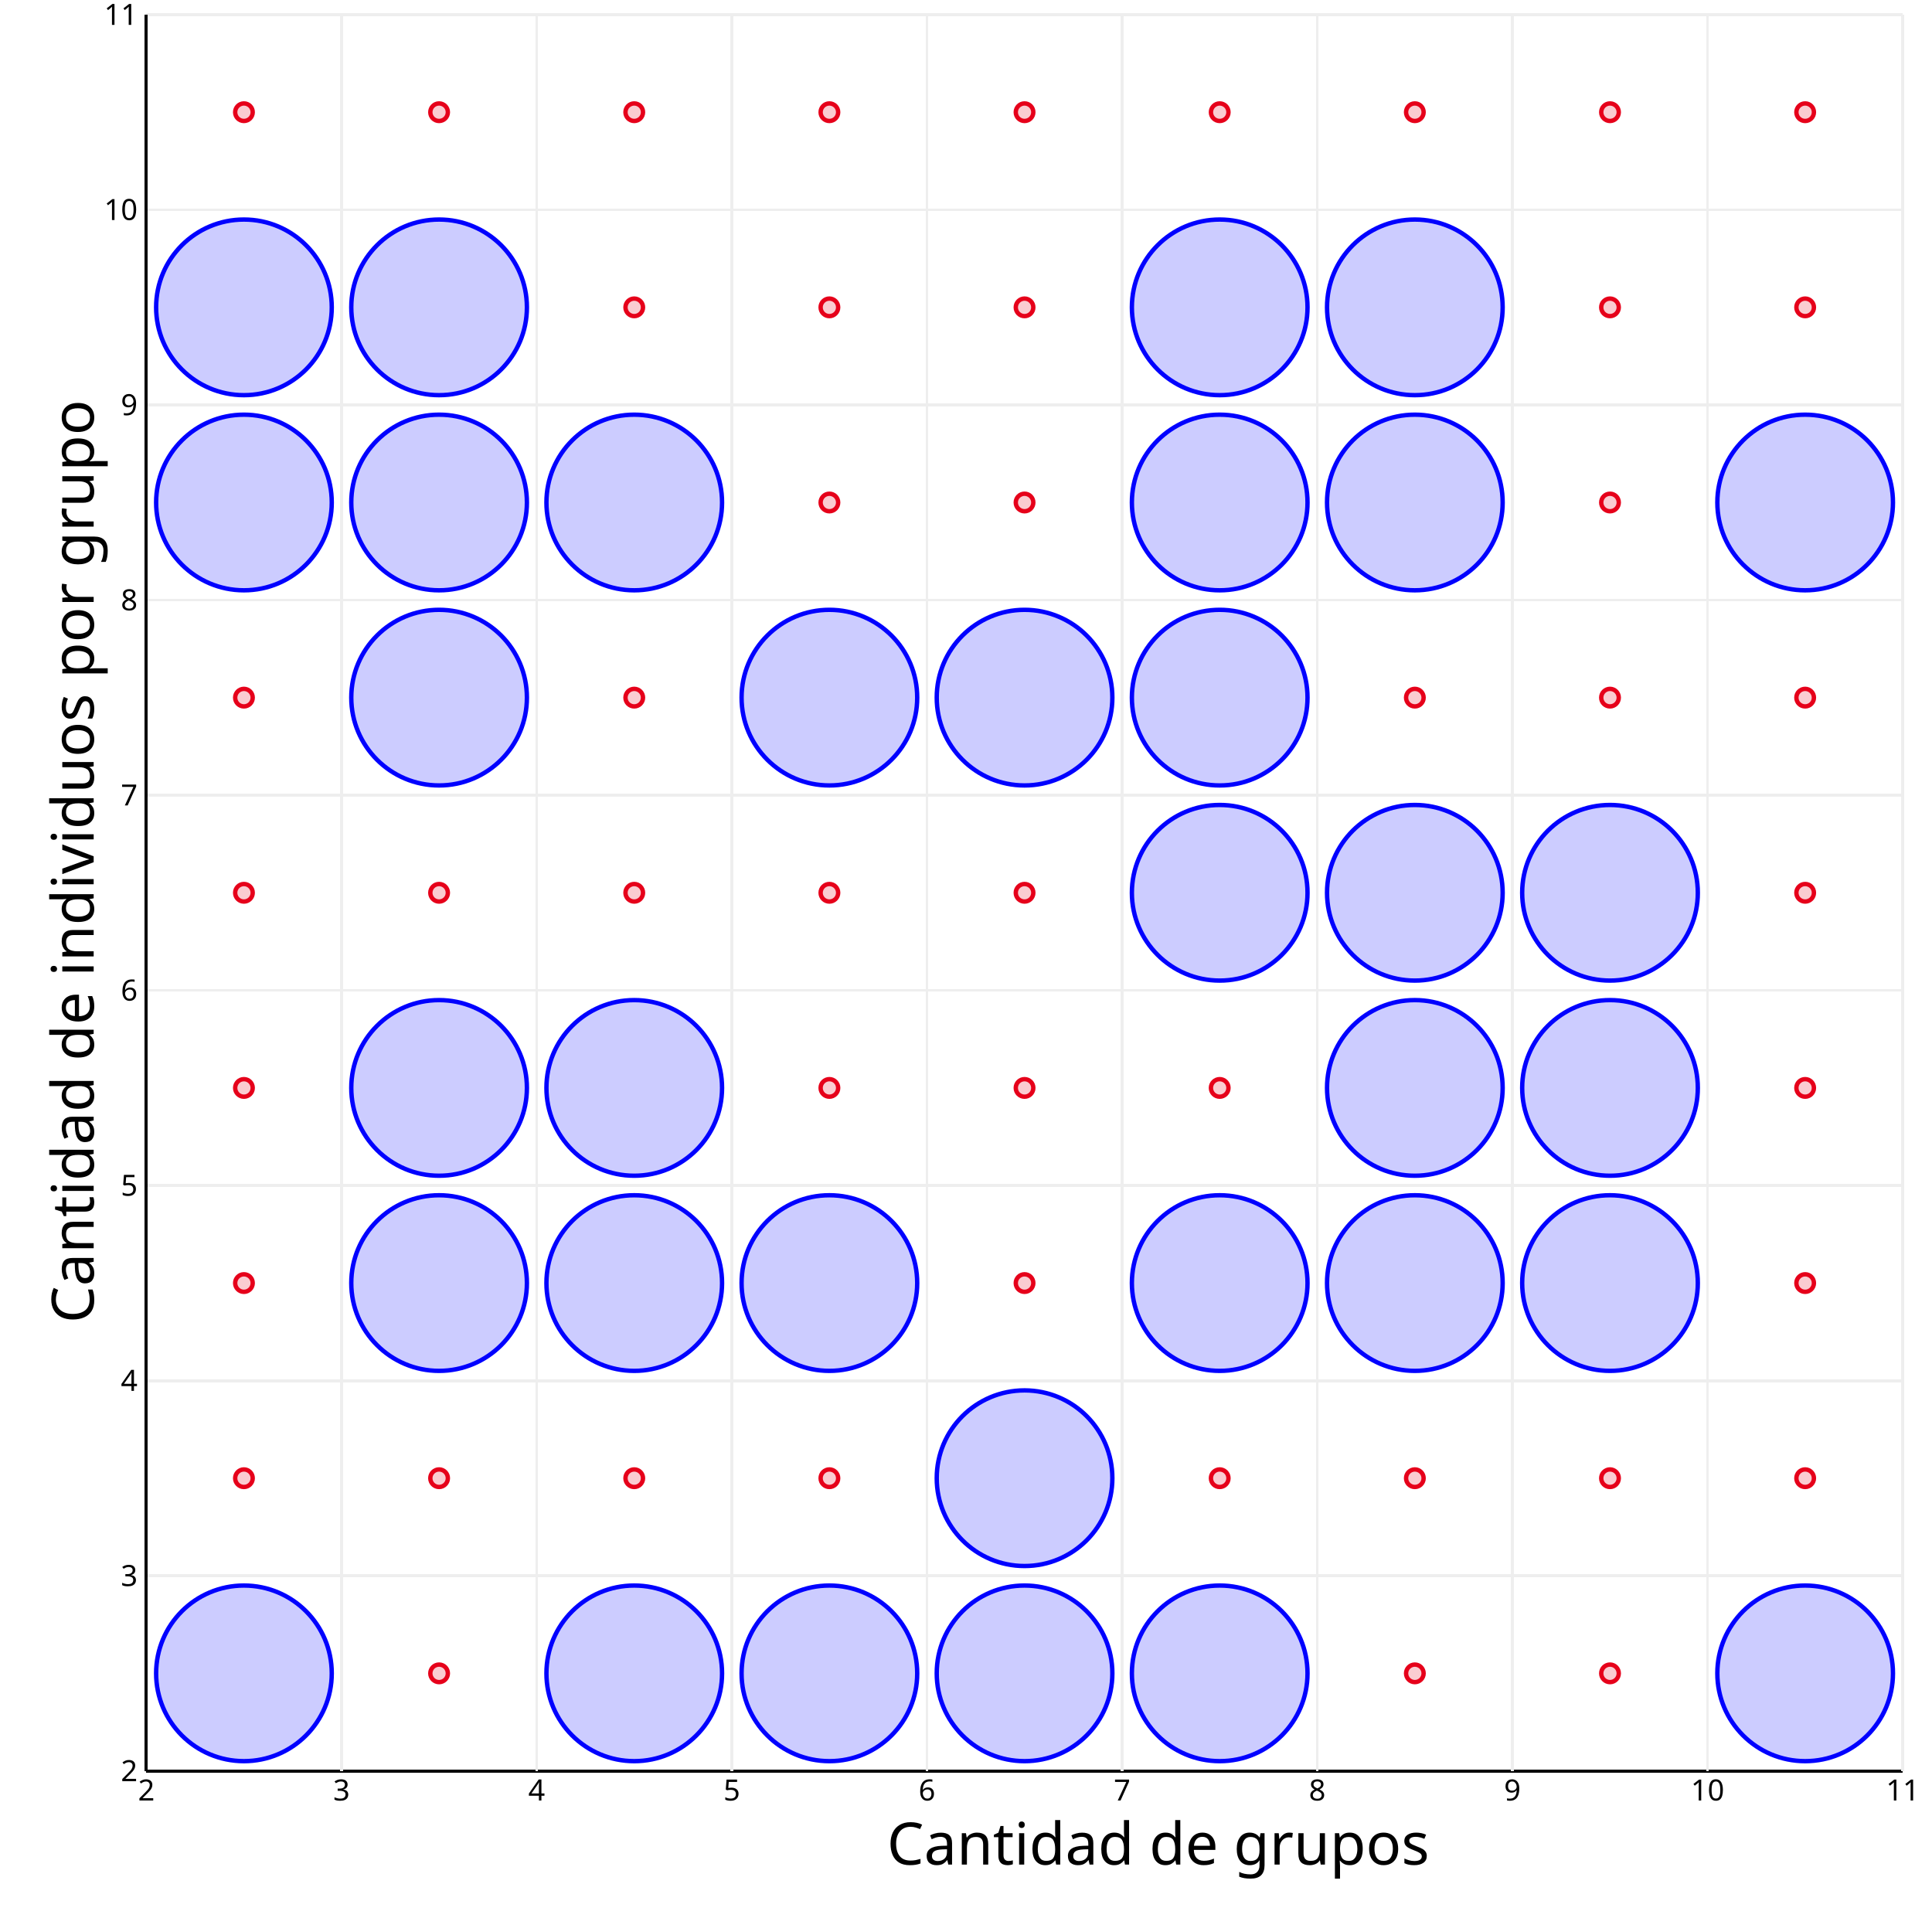
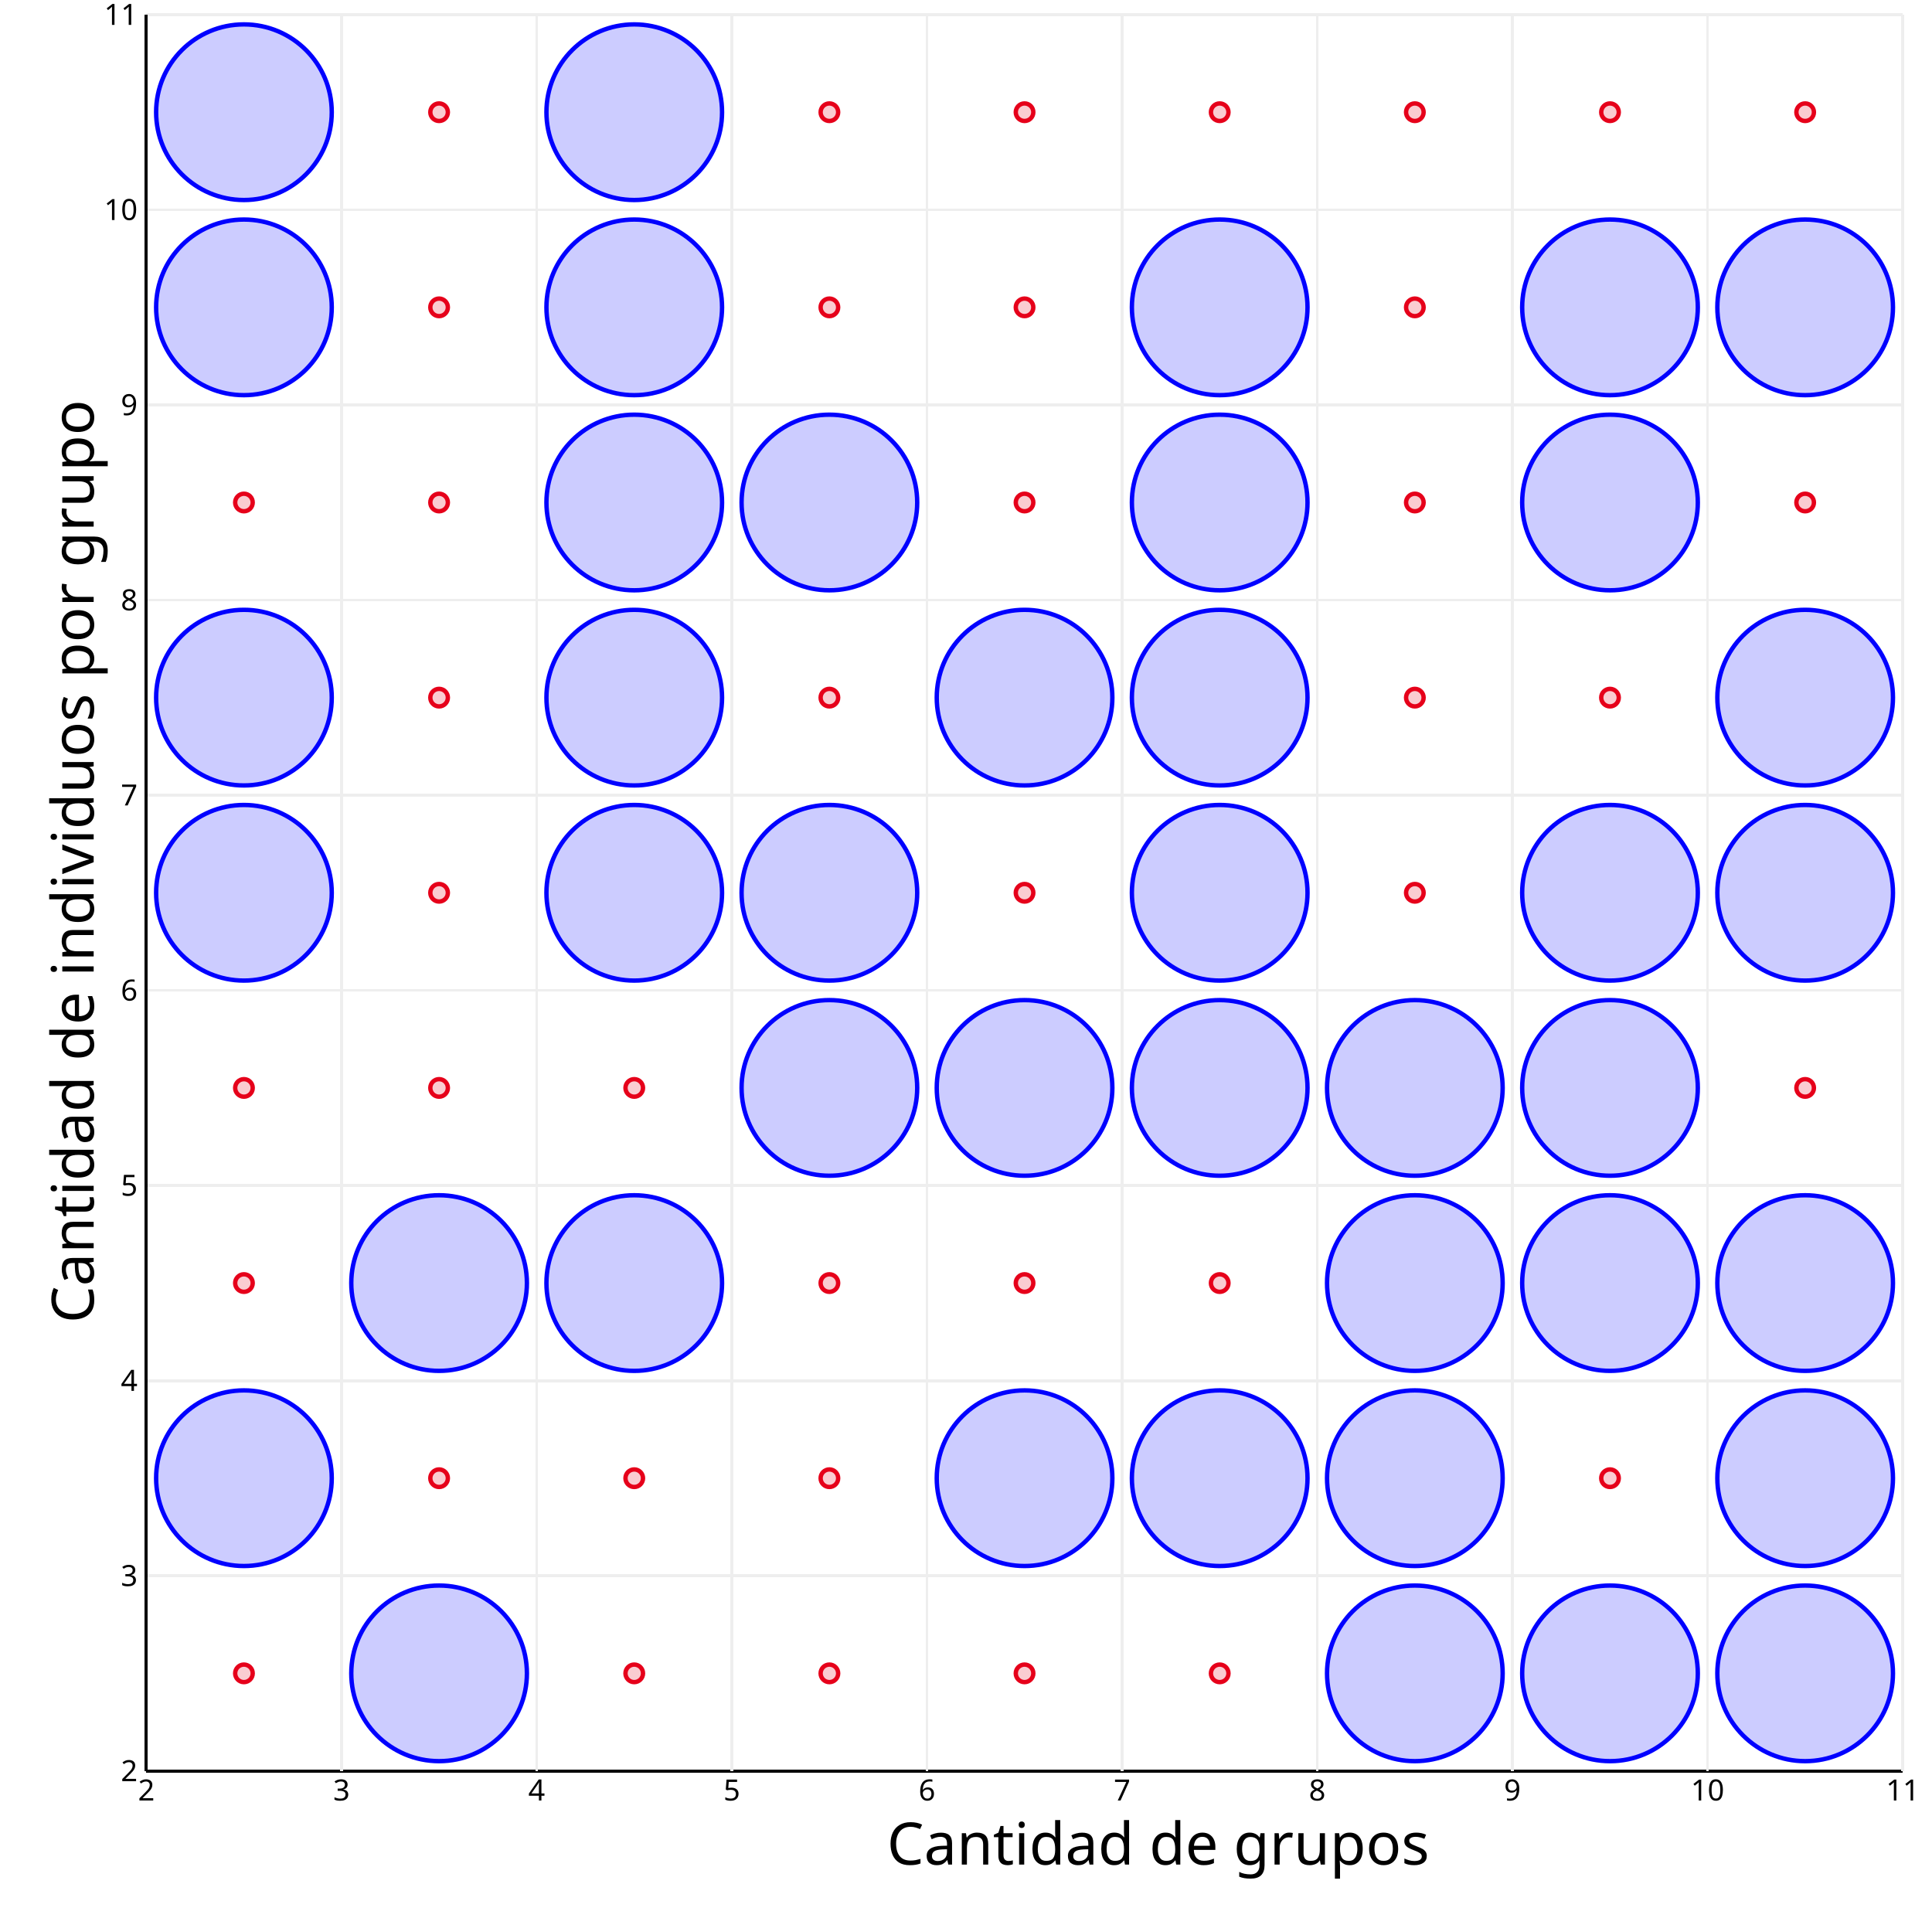
<svg xmlns="http://www.w3.org/2000/svg" xmlns:xlink="http://www.w3.org/1999/xlink" fill="none" font-family="sans-serif" font-size="10px" height="655" stroke="none" stroke-width="1.5" width="660">
  <g transform="translate(50,5)">
    <line shape-rendering="crispEdges" stroke="rgb(0,0,0)" stroke-width="1" x1="0" x2="600" y1="600.0" y2="600.0" />
    <line shape-rendering="crispEdges" stroke="rgb(238,238,238)" stroke-width="1" x1="0" x2="600" y1="533.333" y2="533.333" />
    <line shape-rendering="crispEdges" stroke="rgb(238,238,238)" stroke-width="1" x1="0" x2="600" y1="466.667" y2="466.667" />
    <line shape-rendering="crispEdges" stroke="rgb(238,238,238)" stroke-width="1" x1="0" x2="600" y1="400.0" y2="400.0" />
    <line shape-rendering="crispEdges" stroke="rgb(238,238,238)" stroke-width="1" x1="0" x2="600" y1="333.333" y2="333.333" />
    <line shape-rendering="crispEdges" stroke="rgb(238,238,238)" stroke-width="1" x1="0" x2="600" y1="266.667" y2="266.667" />
    <line shape-rendering="crispEdges" stroke="rgb(238,238,238)" stroke-width="1" x1="0" x2="600" y1="200.0" y2="200.0" />
    <line shape-rendering="crispEdges" stroke="rgb(238,238,238)" stroke-width="1" x1="0" x2="600" y1="133.333" y2="133.333" />
    <line shape-rendering="crispEdges" stroke="rgb(238,238,238)" stroke-width="1" x1="0" x2="600" y1="66.667" y2="66.667" />
    <line shape-rendering="crispEdges" stroke="rgb(238,238,238)" stroke-width="1" x1="0" x2="600" y1="0.0" y2="0.0" />
  </g>
  <g transform="translate(50,5)">
    <text dy=".35em" fill="rgb(0,0,0)" pointer-events="none" text-anchor="end" transform="translate(0,600.0)" x="-3">2</text>
    <text dy=".35em" fill="rgb(0,0,0)" pointer-events="none" text-anchor="end" transform="translate(0,533.3333)" x="-3">3</text>
    <text dy=".35em" fill="rgb(0,0,0)" pointer-events="none" text-anchor="end" transform="translate(0,466.6667)" x="-3">4</text>
    <text dy=".35em" fill="rgb(0,0,0)" pointer-events="none" text-anchor="end" transform="translate(0,400.0)" x="-3">5</text>
    <text dy=".35em" fill="rgb(0,0,0)" pointer-events="none" text-anchor="end" transform="translate(0,333.3333)" x="-3">6</text>
    <text dy=".35em" fill="rgb(0,0,0)" pointer-events="none" text-anchor="end" transform="translate(0,266.6667)" x="-3">7</text>
    <text dy=".35em" fill="rgb(0,0,0)" pointer-events="none" text-anchor="end" transform="translate(0,200.0)" x="-3">8</text>
    <text dy=".35em" fill="rgb(0,0,0)" pointer-events="none" text-anchor="end" transform="translate(0,133.3333)" x="-3">9</text>
    <text dy=".35em" fill="rgb(0,0,0)" pointer-events="none" text-anchor="end" transform="translate(0,66.66667)" x="-3">10</text>
    <text dy=".35em" fill="rgb(0,0,0)" pointer-events="none" text-anchor="end" transform="translate(0,0.0)" x="-3">11</text>
  </g>
  <g transform="translate(50,5)">
    <line shape-rendering="crispEdges" stroke="rgb(0,0,0)" stroke-width="1" x1="0.0" x2="0.0" y1="0" y2="600" />
    <line shape-rendering="crispEdges" stroke="rgb(238,238,238)" stroke-width="1" x1="66.667" x2="66.667" y1="0" y2="600" />
    <line shape-rendering="crispEdges" stroke="rgb(238,238,238)" stroke-width="1" x1="133.333" x2="133.333" y1="0" y2="600" />
    <line shape-rendering="crispEdges" stroke="rgb(238,238,238)" stroke-width="1" x1="200.0" x2="200.0" y1="0" y2="600" />
    <line shape-rendering="crispEdges" stroke="rgb(238,238,238)" stroke-width="1" x1="266.667" x2="266.667" y1="0" y2="600" />
    <line shape-rendering="crispEdges" stroke="rgb(238,238,238)" stroke-width="1" x1="333.333" x2="333.333" y1="0" y2="600" />
    <line shape-rendering="crispEdges" stroke="rgb(238,238,238)" stroke-width="1" x1="400.0" x2="400.0" y1="0" y2="600" />
    <line shape-rendering="crispEdges" stroke="rgb(238,238,238)" stroke-width="1" x1="466.667" x2="466.667" y1="0" y2="600" />
    <line shape-rendering="crispEdges" stroke="rgb(238,238,238)" stroke-width="1" x1="533.333" x2="533.333" y1="0" y2="600" />
    <line shape-rendering="crispEdges" stroke="rgb(238,238,238)" stroke-width="1" x1="600.0" x2="600.0" y1="0" y2="600" />
  </g>
  <g transform="translate(50,5)">
    <text dy=".71em" fill="rgb(0,0,0)" pointer-events="none" text-anchor="middle" transform="translate(0.0,600)" y="3">2</text>
    <text dy=".71em" fill="rgb(0,0,0)" pointer-events="none" text-anchor="middle" transform="translate(66.66667,600)" y="3">3</text>
    <text dy=".71em" fill="rgb(0,0,0)" pointer-events="none" text-anchor="middle" transform="translate(133.3333,600)" y="3">4</text>
    <text dy=".71em" fill="rgb(0,0,0)" pointer-events="none" text-anchor="middle" transform="translate(200.0,600)" y="3">5</text>
    <text dy=".71em" fill="rgb(0,0,0)" pointer-events="none" text-anchor="middle" transform="translate(266.6667,600)" y="3">6</text>
    <text dy=".71em" fill="rgb(0,0,0)" pointer-events="none" text-anchor="middle" transform="translate(333.3333,600)" y="3">7</text>
    <text dy=".71em" fill="rgb(0,0,0)" pointer-events="none" text-anchor="middle" transform="translate(400.0,600)" y="3">8</text>
    <text dy=".71em" fill="rgb(0,0,0)" pointer-events="none" text-anchor="middle" transform="translate(466.6667,600)" y="3">9</text>
    <text dy=".71em" fill="rgb(0,0,0)" pointer-events="none" text-anchor="middle" transform="translate(533.3333,600)" y="3">10</text>
    <text dy=".71em" fill="rgb(0,0,0)" pointer-events="none" text-anchor="middle" transform="translate(600.0,600)" y="3">11</text>
  </g>
  <g transform="translate(50,5)">
    <text fill="rgb(0,0,0)" pointer-events="none" style="font:20px sans-serif" transform="translate(-15,450) rotate(-90.0)" x="3" y="-3">Cantidad de individuos por grupo</text>
  </g>
  <g transform="translate(50,5)">
    <text fill="rgb(0,0,0)" pointer-events="none" style="font:20px sans-serif" transform="translate(250,635)" x="3" y="-3">Cantidad de grupos</text>
  </g>
  <g transform="translate(50,5)">
    <g>
-       <a xlink:title="(2,2) 1.0">
-         <circle cx="33.333" cy="566.667" fill="rgb(0,0,255)" fill-opacity="0.2" r="30.0" stroke="rgb(0,0,255)" />
-       </a>
-     </g>
-     <g>
-       <a xlink:title="(2,3) 0.1">
-         <circle cx="33.333" cy="500.0" fill="rgb(230,0,26)" fill-opacity="0.2" r="3.0" stroke="rgb(230,0,26)" />
+       <a xlink:title="(2,2) 0.1">
+         <circle cx="33.333" cy="566.667" fill="rgb(230,0,26)" fill-opacity="0.2" r="3.0" stroke="rgb(230,0,26)" />
+       </a>
+     </g>
+     <g>
+       <a xlink:title="(2,3) 1.0">
+         <circle cx="33.333" cy="500.0" fill="rgb(0,0,255)" fill-opacity="0.2" r="30.0" stroke="rgb(0,0,255)" />
      </a>
    </g>
    <g>
      <a xlink:title="(2,4) 0.1">
        <circle cx="33.333" cy="433.333" fill="rgb(230,0,26)" fill-opacity="0.2" r="3.0" stroke="rgb(230,0,26)" />
      </a>
    </g>
    <g>
      <a xlink:title="(2,5) 0.1">
        <circle cx="33.333" cy="366.667" fill="rgb(230,0,26)" fill-opacity="0.2" r="3.0" stroke="rgb(230,0,26)" />
      </a>
    </g>
    <g>
-       <a xlink:title="(2,6) 0.1">
-         <circle cx="33.333" cy="300" fill="rgb(230,0,26)" fill-opacity="0.2" r="3.0" stroke="rgb(230,0,26)" />
-       </a>
-     </g>
-     <g>
-       <a xlink:title="(2,7) 0.1">
-         <circle cx="33.333" cy="233.333" fill="rgb(230,0,26)" fill-opacity="0.2" r="3.0" stroke="rgb(230,0,26)" />
-       </a>
-     </g>
-     <g>
-       <a xlink:title="(2,8) 1.0">
-         <circle cx="33.333" cy="166.667" fill="rgb(0,0,255)" fill-opacity="0.2" r="30.0" stroke="rgb(0,0,255)" />
+       <a xlink:title="(2,6) 1.0">
+         <circle cx="33.333" cy="300" fill="rgb(0,0,255)" fill-opacity="0.2" r="30.0" stroke="rgb(0,0,255)" />
+       </a>
+     </g>
+     <g>
+       <a xlink:title="(2,7) 1.0">
+         <circle cx="33.333" cy="233.333" fill="rgb(0,0,255)" fill-opacity="0.2" r="30.0" stroke="rgb(0,0,255)" />
+       </a>
+     </g>
+     <g>
+       <a xlink:title="(2,8) 0.1">
+         <circle cx="33.333" cy="166.667" fill="rgb(230,0,26)" fill-opacity="0.2" r="3.0" stroke="rgb(230,0,26)" />
      </a>
    </g>
    <g>
      <a xlink:title="(2,9) 1.0">
        <circle cx="33.333" cy="100.0" fill="rgb(0,0,255)" fill-opacity="0.2" r="30.0" stroke="rgb(0,0,255)" />
      </a>
    </g>
    <g>
-       <a xlink:title="(2,10) 0.1">
-         <circle cx="33.333" cy="33.333" fill="rgb(230,0,26)" fill-opacity="0.2" r="3.0" stroke="rgb(230,0,26)" />
-       </a>
-     </g>
-     <g>
-       <a xlink:title="(3,2) 0.1">
-         <circle cx="100" cy="566.667" fill="rgb(230,0,26)" fill-opacity="0.2" r="3.0" stroke="rgb(230,0,26)" />
+       <a xlink:title="(2,10) 1.0">
+         <circle cx="33.333" cy="33.333" fill="rgb(0,0,255)" fill-opacity="0.2" r="30.0" stroke="rgb(0,0,255)" />
+       </a>
+     </g>
+     <g>
+       <a xlink:title="(3,2) 1.0">
+         <circle cx="100" cy="566.667" fill="rgb(0,0,255)" fill-opacity="0.2" r="30.0" stroke="rgb(0,0,255)" />
      </a>
    </g>
    <g>
      <a xlink:title="(3,3) 0.1">
        <circle cx="100" cy="500.0" fill="rgb(230,0,26)" fill-opacity="0.2" r="3.0" stroke="rgb(230,0,26)" />
      </a>
    </g>
    <g>
      <a xlink:title="(3,4) 1.0">
        <circle cx="100" cy="433.333" fill="rgb(0,0,255)" fill-opacity="0.2" r="30.0" stroke="rgb(0,0,255)" />
      </a>
    </g>
    <g>
-       <a xlink:title="(3,5) 1.0">
-         <circle cx="100" cy="366.667" fill="rgb(0,0,255)" fill-opacity="0.2" r="30.0" stroke="rgb(0,0,255)" />
+       <a xlink:title="(3,5) 0.1">
+         <circle cx="100" cy="366.667" fill="rgb(230,0,26)" fill-opacity="0.2" r="3.0" stroke="rgb(230,0,26)" />
      </a>
    </g>
    <g>
      <a xlink:title="(3,6) 0.1">
        <circle cx="100" cy="300" fill="rgb(230,0,26)" fill-opacity="0.2" r="3.0" stroke="rgb(230,0,26)" />
      </a>
    </g>
    <g>
-       <a xlink:title="(3,7) 1.0">
-         <circle cx="100" cy="233.333" fill="rgb(0,0,255)" fill-opacity="0.2" r="30.0" stroke="rgb(0,0,255)" />
-       </a>
-     </g>
-     <g>
-       <a xlink:title="(3,8) 1.0">
-         <circle cx="100" cy="166.667" fill="rgb(0,0,255)" fill-opacity="0.2" r="30.0" stroke="rgb(0,0,255)" />
-       </a>
-     </g>
-     <g>
-       <a xlink:title="(3,9) 1.0">
-         <circle cx="100" cy="100.0" fill="rgb(0,0,255)" fill-opacity="0.2" r="30.0" stroke="rgb(0,0,255)" />
+       <a xlink:title="(3,7) 0.1">
+         <circle cx="100" cy="233.333" fill="rgb(230,0,26)" fill-opacity="0.2" r="3.0" stroke="rgb(230,0,26)" />
+       </a>
+     </g>
+     <g>
+       <a xlink:title="(3,8) 0.1">
+         <circle cx="100" cy="166.667" fill="rgb(230,0,26)" fill-opacity="0.2" r="3.0" stroke="rgb(230,0,26)" />
+       </a>
+     </g>
+     <g>
+       <a xlink:title="(3,9) 0.1">
+         <circle cx="100" cy="100.0" fill="rgb(230,0,26)" fill-opacity="0.2" r="3.0" stroke="rgb(230,0,26)" />
      </a>
    </g>
    <g>
      <a xlink:title="(3,10) 0.1">
        <circle cx="100" cy="33.333" fill="rgb(230,0,26)" fill-opacity="0.2" r="3.0" stroke="rgb(230,0,26)" />
      </a>
    </g>
    <g>
-       <a xlink:title="(4,2) 1.0">
-         <circle cx="166.667" cy="566.667" fill="rgb(0,0,255)" fill-opacity="0.2" r="30.0" stroke="rgb(0,0,255)" />
+       <a xlink:title="(4,2) 0.1">
+         <circle cx="166.667" cy="566.667" fill="rgb(230,0,26)" fill-opacity="0.2" r="3.0" stroke="rgb(230,0,26)" />
      </a>
    </g>
    <g>
      <a xlink:title="(4,3) 0.1">
        <circle cx="166.667" cy="500.0" fill="rgb(230,0,26)" fill-opacity="0.2" r="3.0" stroke="rgb(230,0,26)" />
      </a>
    </g>
    <g>
      <a xlink:title="(4,4) 1.0">
        <circle cx="166.667" cy="433.333" fill="rgb(0,0,255)" fill-opacity="0.2" r="30.0" stroke="rgb(0,0,255)" />
      </a>
    </g>
    <g>
-       <a xlink:title="(4,5) 1.0">
-         <circle cx="166.667" cy="366.667" fill="rgb(0,0,255)" fill-opacity="0.2" r="30.0" stroke="rgb(0,0,255)" />
-       </a>
-     </g>
-     <g>
-       <a xlink:title="(4,6) 0.1">
-         <circle cx="166.667" cy="300" fill="rgb(230,0,26)" fill-opacity="0.2" r="3.0" stroke="rgb(230,0,26)" />
-       </a>
-     </g>
-     <g>
-       <a xlink:title="(4,7) 0.1">
-         <circle cx="166.667" cy="233.333" fill="rgb(230,0,26)" fill-opacity="0.2" r="3.0" stroke="rgb(230,0,26)" />
+       <a xlink:title="(4,5) 0.1">
+         <circle cx="166.667" cy="366.667" fill="rgb(230,0,26)" fill-opacity="0.2" r="3.0" stroke="rgb(230,0,26)" />
+       </a>
+     </g>
+     <g>
+       <a xlink:title="(4,6) 1.0">
+         <circle cx="166.667" cy="300" fill="rgb(0,0,255)" fill-opacity="0.2" r="30.0" stroke="rgb(0,0,255)" />
+       </a>
+     </g>
+     <g>
+       <a xlink:title="(4,7) 1.0">
+         <circle cx="166.667" cy="233.333" fill="rgb(0,0,255)" fill-opacity="0.2" r="30.0" stroke="rgb(0,0,255)" />
      </a>
    </g>
    <g>
      <a xlink:title="(4,8) 1.0">
        <circle cx="166.667" cy="166.667" fill="rgb(0,0,255)" fill-opacity="0.2" r="30.0" stroke="rgb(0,0,255)" />
      </a>
    </g>
    <g>
-       <a xlink:title="(4,9) 0.1">
-         <circle cx="166.667" cy="100.0" fill="rgb(230,0,26)" fill-opacity="0.2" r="3.0" stroke="rgb(230,0,26)" />
-       </a>
-     </g>
-     <g>
-       <a xlink:title="(4,10) 0.1">
-         <circle cx="166.667" cy="33.333" fill="rgb(230,0,26)" fill-opacity="0.2" r="3.0" stroke="rgb(230,0,26)" />
-       </a>
-     </g>
-     <g>
-       <a xlink:title="(5,2) 1.0">
-         <circle cx="233.333" cy="566.667" fill="rgb(0,0,255)" fill-opacity="0.2" r="30.0" stroke="rgb(0,0,255)" />
+       <a xlink:title="(4,9) 1.0">
+         <circle cx="166.667" cy="100.0" fill="rgb(0,0,255)" fill-opacity="0.2" r="30.0" stroke="rgb(0,0,255)" />
+       </a>
+     </g>
+     <g>
+       <a xlink:title="(4,10) 1.0">
+         <circle cx="166.667" cy="33.333" fill="rgb(0,0,255)" fill-opacity="0.2" r="30.0" stroke="rgb(0,0,255)" />
+       </a>
+     </g>
+     <g>
+       <a xlink:title="(5,2) 0.1">
+         <circle cx="233.333" cy="566.667" fill="rgb(230,0,26)" fill-opacity="0.2" r="3.0" stroke="rgb(230,0,26)" />
      </a>
    </g>
    <g>
      <a xlink:title="(5,3) 0.1">
        <circle cx="233.333" cy="500.0" fill="rgb(230,0,26)" fill-opacity="0.2" r="3.0" stroke="rgb(230,0,26)" />
      </a>
    </g>
    <g>
-       <a xlink:title="(5,4) 1.0">
-         <circle cx="233.333" cy="433.333" fill="rgb(0,0,255)" fill-opacity="0.2" r="30.0" stroke="rgb(0,0,255)" />
-       </a>
-     </g>
-     <g>
-       <a xlink:title="(5,5) 0.1">
-         <circle cx="233.333" cy="366.667" fill="rgb(230,0,26)" fill-opacity="0.2" r="3.0" stroke="rgb(230,0,26)" />
-       </a>
-     </g>
-     <g>
-       <a xlink:title="(5,6) 0.1">
-         <circle cx="233.333" cy="300" fill="rgb(230,0,26)" fill-opacity="0.2" r="3.0" stroke="rgb(230,0,26)" />
-       </a>
-     </g>
-     <g>
-       <a xlink:title="(5,7) 1.0">
-         <circle cx="233.333" cy="233.333" fill="rgb(0,0,255)" fill-opacity="0.2" r="30.0" stroke="rgb(0,0,255)" />
-       </a>
-     </g>
-     <g>
-       <a xlink:title="(5,8) 0.1">
-         <circle cx="233.333" cy="166.667" fill="rgb(230,0,26)" fill-opacity="0.2" r="3.0" stroke="rgb(230,0,26)" />
+       <a xlink:title="(5,4) 0.1">
+         <circle cx="233.333" cy="433.333" fill="rgb(230,0,26)" fill-opacity="0.2" r="3.0" stroke="rgb(230,0,26)" />
+       </a>
+     </g>
+     <g>
+       <a xlink:title="(5,5) 1.0">
+         <circle cx="233.333" cy="366.667" fill="rgb(0,0,255)" fill-opacity="0.2" r="30.0" stroke="rgb(0,0,255)" />
+       </a>
+     </g>
+     <g>
+       <a xlink:title="(5,6) 1.0">
+         <circle cx="233.333" cy="300" fill="rgb(0,0,255)" fill-opacity="0.2" r="30.0" stroke="rgb(0,0,255)" />
+       </a>
+     </g>
+     <g>
+       <a xlink:title="(5,7) 0.1">
+         <circle cx="233.333" cy="233.333" fill="rgb(230,0,26)" fill-opacity="0.2" r="3.0" stroke="rgb(230,0,26)" />
+       </a>
+     </g>
+     <g>
+       <a xlink:title="(5,8) 1.0">
+         <circle cx="233.333" cy="166.667" fill="rgb(0,0,255)" fill-opacity="0.2" r="30.0" stroke="rgb(0,0,255)" />
      </a>
    </g>
    <g>
      <a xlink:title="(5,9) 0.1">
        <circle cx="233.333" cy="100.0" fill="rgb(230,0,26)" fill-opacity="0.2" r="3.0" stroke="rgb(230,0,26)" />
      </a>
    </g>
    <g>
      <a xlink:title="(5,10) 0.1">
        <circle cx="233.333" cy="33.333" fill="rgb(230,0,26)" fill-opacity="0.2" r="3.0" stroke="rgb(230,0,26)" />
      </a>
    </g>
    <g>
-       <a xlink:title="(6,2) 1.0">
-         <circle cx="300" cy="566.667" fill="rgb(0,0,255)" fill-opacity="0.2" r="30.0" stroke="rgb(0,0,255)" />
+       <a xlink:title="(6,2) 0.1">
+         <circle cx="300" cy="566.667" fill="rgb(230,0,26)" fill-opacity="0.2" r="3.0" stroke="rgb(230,0,26)" />
      </a>
    </g>
    <g>
      <a xlink:title="(6,3) 1.0">
        <circle cx="300" cy="500.0" fill="rgb(0,0,255)" fill-opacity="0.2" r="30.0" stroke="rgb(0,0,255)" />
      </a>
    </g>
    <g>
      <a xlink:title="(6,4) 0.1">
        <circle cx="300" cy="433.333" fill="rgb(230,0,26)" fill-opacity="0.2" r="3.0" stroke="rgb(230,0,26)" />
      </a>
    </g>
    <g>
-       <a xlink:title="(6,5) 0.1">
-         <circle cx="300" cy="366.667" fill="rgb(230,0,26)" fill-opacity="0.2" r="3.0" stroke="rgb(230,0,26)" />
+       <a xlink:title="(6,5) 1.0">
+         <circle cx="300" cy="366.667" fill="rgb(0,0,255)" fill-opacity="0.2" r="30.0" stroke="rgb(0,0,255)" />
      </a>
    </g>
    <g>
      <a xlink:title="(6,6) 0.1">
        <circle cx="300" cy="300" fill="rgb(230,0,26)" fill-opacity="0.2" r="3.0" stroke="rgb(230,0,26)" />
      </a>
    </g>
    <g>
      <a xlink:title="(6,7) 1.0">
        <circle cx="300" cy="233.333" fill="rgb(0,0,255)" fill-opacity="0.2" r="30.0" stroke="rgb(0,0,255)" />
      </a>
    </g>
    <g>
      <a xlink:title="(6,8) 0.1">
        <circle cx="300" cy="166.667" fill="rgb(230,0,26)" fill-opacity="0.2" r="3.0" stroke="rgb(230,0,26)" />
      </a>
    </g>
    <g>
      <a xlink:title="(6,9) 0.1">
        <circle cx="300" cy="100.0" fill="rgb(230,0,26)" fill-opacity="0.2" r="3.0" stroke="rgb(230,0,26)" />
      </a>
    </g>
    <g>
      <a xlink:title="(6,10) 0.1">
        <circle cx="300" cy="33.333" fill="rgb(230,0,26)" fill-opacity="0.2" r="3.0" stroke="rgb(230,0,26)" />
      </a>
    </g>
    <g>
-       <a xlink:title="(7,2) 1.0">
-         <circle cx="366.667" cy="566.667" fill="rgb(0,0,255)" fill-opacity="0.2" r="30.0" stroke="rgb(0,0,255)" />
-       </a>
-     </g>
-     <g>
-       <a xlink:title="(7,3) 0.1">
-         <circle cx="366.667" cy="500.0" fill="rgb(230,0,26)" fill-opacity="0.2" r="3.0" stroke="rgb(230,0,26)" />
-       </a>
-     </g>
-     <g>
-       <a xlink:title="(7,4) 1.0">
-         <circle cx="366.667" cy="433.333" fill="rgb(0,0,255)" fill-opacity="0.2" r="30.0" stroke="rgb(0,0,255)" />
-       </a>
-     </g>
-     <g>
-       <a xlink:title="(7,5) 0.1">
-         <circle cx="366.667" cy="366.667" fill="rgb(230,0,26)" fill-opacity="0.2" r="3.0" stroke="rgb(230,0,26)" />
+       <a xlink:title="(7,2) 0.1">
+         <circle cx="366.667" cy="566.667" fill="rgb(230,0,26)" fill-opacity="0.2" r="3.0" stroke="rgb(230,0,26)" />
+       </a>
+     </g>
+     <g>
+       <a xlink:title="(7,3) 1.0">
+         <circle cx="366.667" cy="500.0" fill="rgb(0,0,255)" fill-opacity="0.2" r="30.0" stroke="rgb(0,0,255)" />
+       </a>
+     </g>
+     <g>
+       <a xlink:title="(7,4) 0.1">
+         <circle cx="366.667" cy="433.333" fill="rgb(230,0,26)" fill-opacity="0.2" r="3.0" stroke="rgb(230,0,26)" />
+       </a>
+     </g>
+     <g>
+       <a xlink:title="(7,5) 1.0">
+         <circle cx="366.667" cy="366.667" fill="rgb(0,0,255)" fill-opacity="0.2" r="30.0" stroke="rgb(0,0,255)" />
      </a>
    </g>
    <g>
      <a xlink:title="(7,6) 1.0">
        <circle cx="366.667" cy="300" fill="rgb(0,0,255)" fill-opacity="0.2" r="30.0" stroke="rgb(0,0,255)" />
      </a>
    </g>
    <g>
      <a xlink:title="(7,7) 1.0">
        <circle cx="366.667" cy="233.333" fill="rgb(0,0,255)" fill-opacity="0.2" r="30.0" stroke="rgb(0,0,255)" />
      </a>
    </g>
    <g>
      <a xlink:title="(7,8) 1.0">
        <circle cx="366.667" cy="166.667" fill="rgb(0,0,255)" fill-opacity="0.2" r="30.0" stroke="rgb(0,0,255)" />
      </a>
    </g>
    <g>
      <a xlink:title="(7,9) 1.0">
        <circle cx="366.667" cy="100.0" fill="rgb(0,0,255)" fill-opacity="0.2" r="30.0" stroke="rgb(0,0,255)" />
      </a>
    </g>
    <g>
      <a xlink:title="(7,10) 0.1">
        <circle cx="366.667" cy="33.333" fill="rgb(230,0,26)" fill-opacity="0.2" r="3.0" stroke="rgb(230,0,26)" />
      </a>
    </g>
    <g>
-       <a xlink:title="(8,2) 0.1">
-         <circle cx="433.333" cy="566.667" fill="rgb(230,0,26)" fill-opacity="0.2" r="3.0" stroke="rgb(230,0,26)" />
-       </a>
-     </g>
-     <g>
-       <a xlink:title="(8,3) 0.1">
-         <circle cx="433.333" cy="500.0" fill="rgb(230,0,26)" fill-opacity="0.2" r="3.0" stroke="rgb(230,0,26)" />
+       <a xlink:title="(8,2) 1.0">
+         <circle cx="433.333" cy="566.667" fill="rgb(0,0,255)" fill-opacity="0.2" r="30.0" stroke="rgb(0,0,255)" />
+       </a>
+     </g>
+     <g>
+       <a xlink:title="(8,3) 1.0">
+         <circle cx="433.333" cy="500.0" fill="rgb(0,0,255)" fill-opacity="0.2" r="30.0" stroke="rgb(0,0,255)" />
      </a>
    </g>
    <g>
      <a xlink:title="(8,4) 1.0">
        <circle cx="433.333" cy="433.333" fill="rgb(0,0,255)" fill-opacity="0.2" r="30.0" stroke="rgb(0,0,255)" />
      </a>
    </g>
    <g>
      <a xlink:title="(8,5) 1.0">
        <circle cx="433.333" cy="366.667" fill="rgb(0,0,255)" fill-opacity="0.2" r="30.0" stroke="rgb(0,0,255)" />
      </a>
    </g>
    <g>
-       <a xlink:title="(8,6) 1.0">
-         <circle cx="433.333" cy="300" fill="rgb(0,0,255)" fill-opacity="0.2" r="30.0" stroke="rgb(0,0,255)" />
+       <a xlink:title="(8,6) 0.1">
+         <circle cx="433.333" cy="300" fill="rgb(230,0,26)" fill-opacity="0.2" r="3.0" stroke="rgb(230,0,26)" />
      </a>
    </g>
    <g>
      <a xlink:title="(8,7) 0.1">
        <circle cx="433.333" cy="233.333" fill="rgb(230,0,26)" fill-opacity="0.2" r="3.0" stroke="rgb(230,0,26)" />
      </a>
    </g>
    <g>
-       <a xlink:title="(8,8) 1.0">
-         <circle cx="433.333" cy="166.667" fill="rgb(0,0,255)" fill-opacity="0.2" r="30.0" stroke="rgb(0,0,255)" />
-       </a>
-     </g>
-     <g>
-       <a xlink:title="(8,9) 1.0">
-         <circle cx="433.333" cy="100.0" fill="rgb(0,0,255)" fill-opacity="0.2" r="30.0" stroke="rgb(0,0,255)" />
+       <a xlink:title="(8,8) 0.1">
+         <circle cx="433.333" cy="166.667" fill="rgb(230,0,26)" fill-opacity="0.2" r="3.0" stroke="rgb(230,0,26)" />
+       </a>
+     </g>
+     <g>
+       <a xlink:title="(8,9) 0.1">
+         <circle cx="433.333" cy="100.0" fill="rgb(230,0,26)" fill-opacity="0.2" r="3.0" stroke="rgb(230,0,26)" />
      </a>
    </g>
    <g>
      <a xlink:title="(8,10) 0.1">
        <circle cx="433.333" cy="33.333" fill="rgb(230,0,26)" fill-opacity="0.2" r="3.0" stroke="rgb(230,0,26)" />
      </a>
    </g>
    <g>
-       <a xlink:title="(9,2) 0.1">
-         <circle cx="500.0" cy="566.667" fill="rgb(230,0,26)" fill-opacity="0.2" r="3.0" stroke="rgb(230,0,26)" />
+       <a xlink:title="(9,2) 1.0">
+         <circle cx="500.0" cy="566.667" fill="rgb(0,0,255)" fill-opacity="0.2" r="30.0" stroke="rgb(0,0,255)" />
      </a>
    </g>
    <g>
      <a xlink:title="(9,3) 0.1">
        <circle cx="500.0" cy="500.0" fill="rgb(230,0,26)" fill-opacity="0.2" r="3.0" stroke="rgb(230,0,26)" />
      </a>
    </g>
    <g>
      <a xlink:title="(9,4) 1.0">
        <circle cx="500.0" cy="433.333" fill="rgb(0,0,255)" fill-opacity="0.2" r="30.0" stroke="rgb(0,0,255)" />
      </a>
    </g>
    <g>
      <a xlink:title="(9,5) 1.0">
        <circle cx="500.0" cy="366.667" fill="rgb(0,0,255)" fill-opacity="0.2" r="30.0" stroke="rgb(0,0,255)" />
      </a>
    </g>
    <g>
      <a xlink:title="(9,6) 1.0">
        <circle cx="500.0" cy="300" fill="rgb(0,0,255)" fill-opacity="0.2" r="30.0" stroke="rgb(0,0,255)" />
      </a>
    </g>
    <g>
      <a xlink:title="(9,7) 0.1">
        <circle cx="500.0" cy="233.333" fill="rgb(230,0,26)" fill-opacity="0.2" r="3.0" stroke="rgb(230,0,26)" />
      </a>
    </g>
    <g>
-       <a xlink:title="(9,8) 0.1">
-         <circle cx="500.0" cy="166.667" fill="rgb(230,0,26)" fill-opacity="0.2" r="3.0" stroke="rgb(230,0,26)" />
-       </a>
-     </g>
-     <g>
-       <a xlink:title="(9,9) 0.1">
-         <circle cx="500.0" cy="100.0" fill="rgb(230,0,26)" fill-opacity="0.2" r="3.0" stroke="rgb(230,0,26)" />
+       <a xlink:title="(9,8) 1.0">
+         <circle cx="500.0" cy="166.667" fill="rgb(0,0,255)" fill-opacity="0.2" r="30.0" stroke="rgb(0,0,255)" />
+       </a>
+     </g>
+     <g>
+       <a xlink:title="(9,9) 1.0">
+         <circle cx="500.0" cy="100.0" fill="rgb(0,0,255)" fill-opacity="0.2" r="30.0" stroke="rgb(0,0,255)" />
      </a>
    </g>
    <g>
      <a xlink:title="(9,10) 0.1">
        <circle cx="500.0" cy="33.333" fill="rgb(230,0,26)" fill-opacity="0.2" r="3.0" stroke="rgb(230,0,26)" />
      </a>
    </g>
    <g>
      <a xlink:title="(10,2) 1.0">
        <circle cx="566.667" cy="566.667" fill="rgb(0,0,255)" fill-opacity="0.2" r="30.0" stroke="rgb(0,0,255)" />
      </a>
    </g>
    <g>
-       <a xlink:title="(10,3) 0.1">
-         <circle cx="566.667" cy="500.0" fill="rgb(230,0,26)" fill-opacity="0.2" r="3.0" stroke="rgb(230,0,26)" />
-       </a>
-     </g>
-     <g>
-       <a xlink:title="(10,4) 0.1">
-         <circle cx="566.667" cy="433.333" fill="rgb(230,0,26)" fill-opacity="0.2" r="3.0" stroke="rgb(230,0,26)" />
+       <a xlink:title="(10,3) 1.0">
+         <circle cx="566.667" cy="500.0" fill="rgb(0,0,255)" fill-opacity="0.2" r="30.0" stroke="rgb(0,0,255)" />
+       </a>
+     </g>
+     <g>
+       <a xlink:title="(10,4) 1.0">
+         <circle cx="566.667" cy="433.333" fill="rgb(0,0,255)" fill-opacity="0.2" r="30.0" stroke="rgb(0,0,255)" />
      </a>
    </g>
    <g>
      <a xlink:title="(10,5) 0.1">
        <circle cx="566.667" cy="366.667" fill="rgb(230,0,26)" fill-opacity="0.2" r="3.0" stroke="rgb(230,0,26)" />
      </a>
    </g>
    <g>
-       <a xlink:title="(10,6) 0.1">
-         <circle cx="566.667" cy="300" fill="rgb(230,0,26)" fill-opacity="0.2" r="3.0" stroke="rgb(230,0,26)" />
-       </a>
-     </g>
-     <g>
-       <a xlink:title="(10,7) 0.1">
-         <circle cx="566.667" cy="233.333" fill="rgb(230,0,26)" fill-opacity="0.2" r="3.0" stroke="rgb(230,0,26)" />
-       </a>
-     </g>
-     <g>
-       <a xlink:title="(10,8) 1.0">
-         <circle cx="566.667" cy="166.667" fill="rgb(0,0,255)" fill-opacity="0.2" r="30.0" stroke="rgb(0,0,255)" />
-       </a>
-     </g>
-     <g>
-       <a xlink:title="(10,9) 0.1">
-         <circle cx="566.667" cy="100.0" fill="rgb(230,0,26)" fill-opacity="0.2" r="3.0" stroke="rgb(230,0,26)" />
+       <a xlink:title="(10,6) 1.0">
+         <circle cx="566.667" cy="300" fill="rgb(0,0,255)" fill-opacity="0.2" r="30.0" stroke="rgb(0,0,255)" />
+       </a>
+     </g>
+     <g>
+       <a xlink:title="(10,7) 1.0">
+         <circle cx="566.667" cy="233.333" fill="rgb(0,0,255)" fill-opacity="0.2" r="30.0" stroke="rgb(0,0,255)" />
+       </a>
+     </g>
+     <g>
+       <a xlink:title="(10,8) 0.1">
+         <circle cx="566.667" cy="166.667" fill="rgb(230,0,26)" fill-opacity="0.2" r="3.0" stroke="rgb(230,0,26)" />
+       </a>
+     </g>
+     <g>
+       <a xlink:title="(10,9) 1.0">
+         <circle cx="566.667" cy="100.0" fill="rgb(0,0,255)" fill-opacity="0.2" r="30.0" stroke="rgb(0,0,255)" />
      </a>
    </g>
    <g>
      <a xlink:title="(10,10) 0.1">
        <circle cx="566.667" cy="33.333" fill="rgb(230,0,26)" fill-opacity="0.2" r="3.0" stroke="rgb(230,0,26)" />
      </a>
    </g>
  </g>
</svg>
